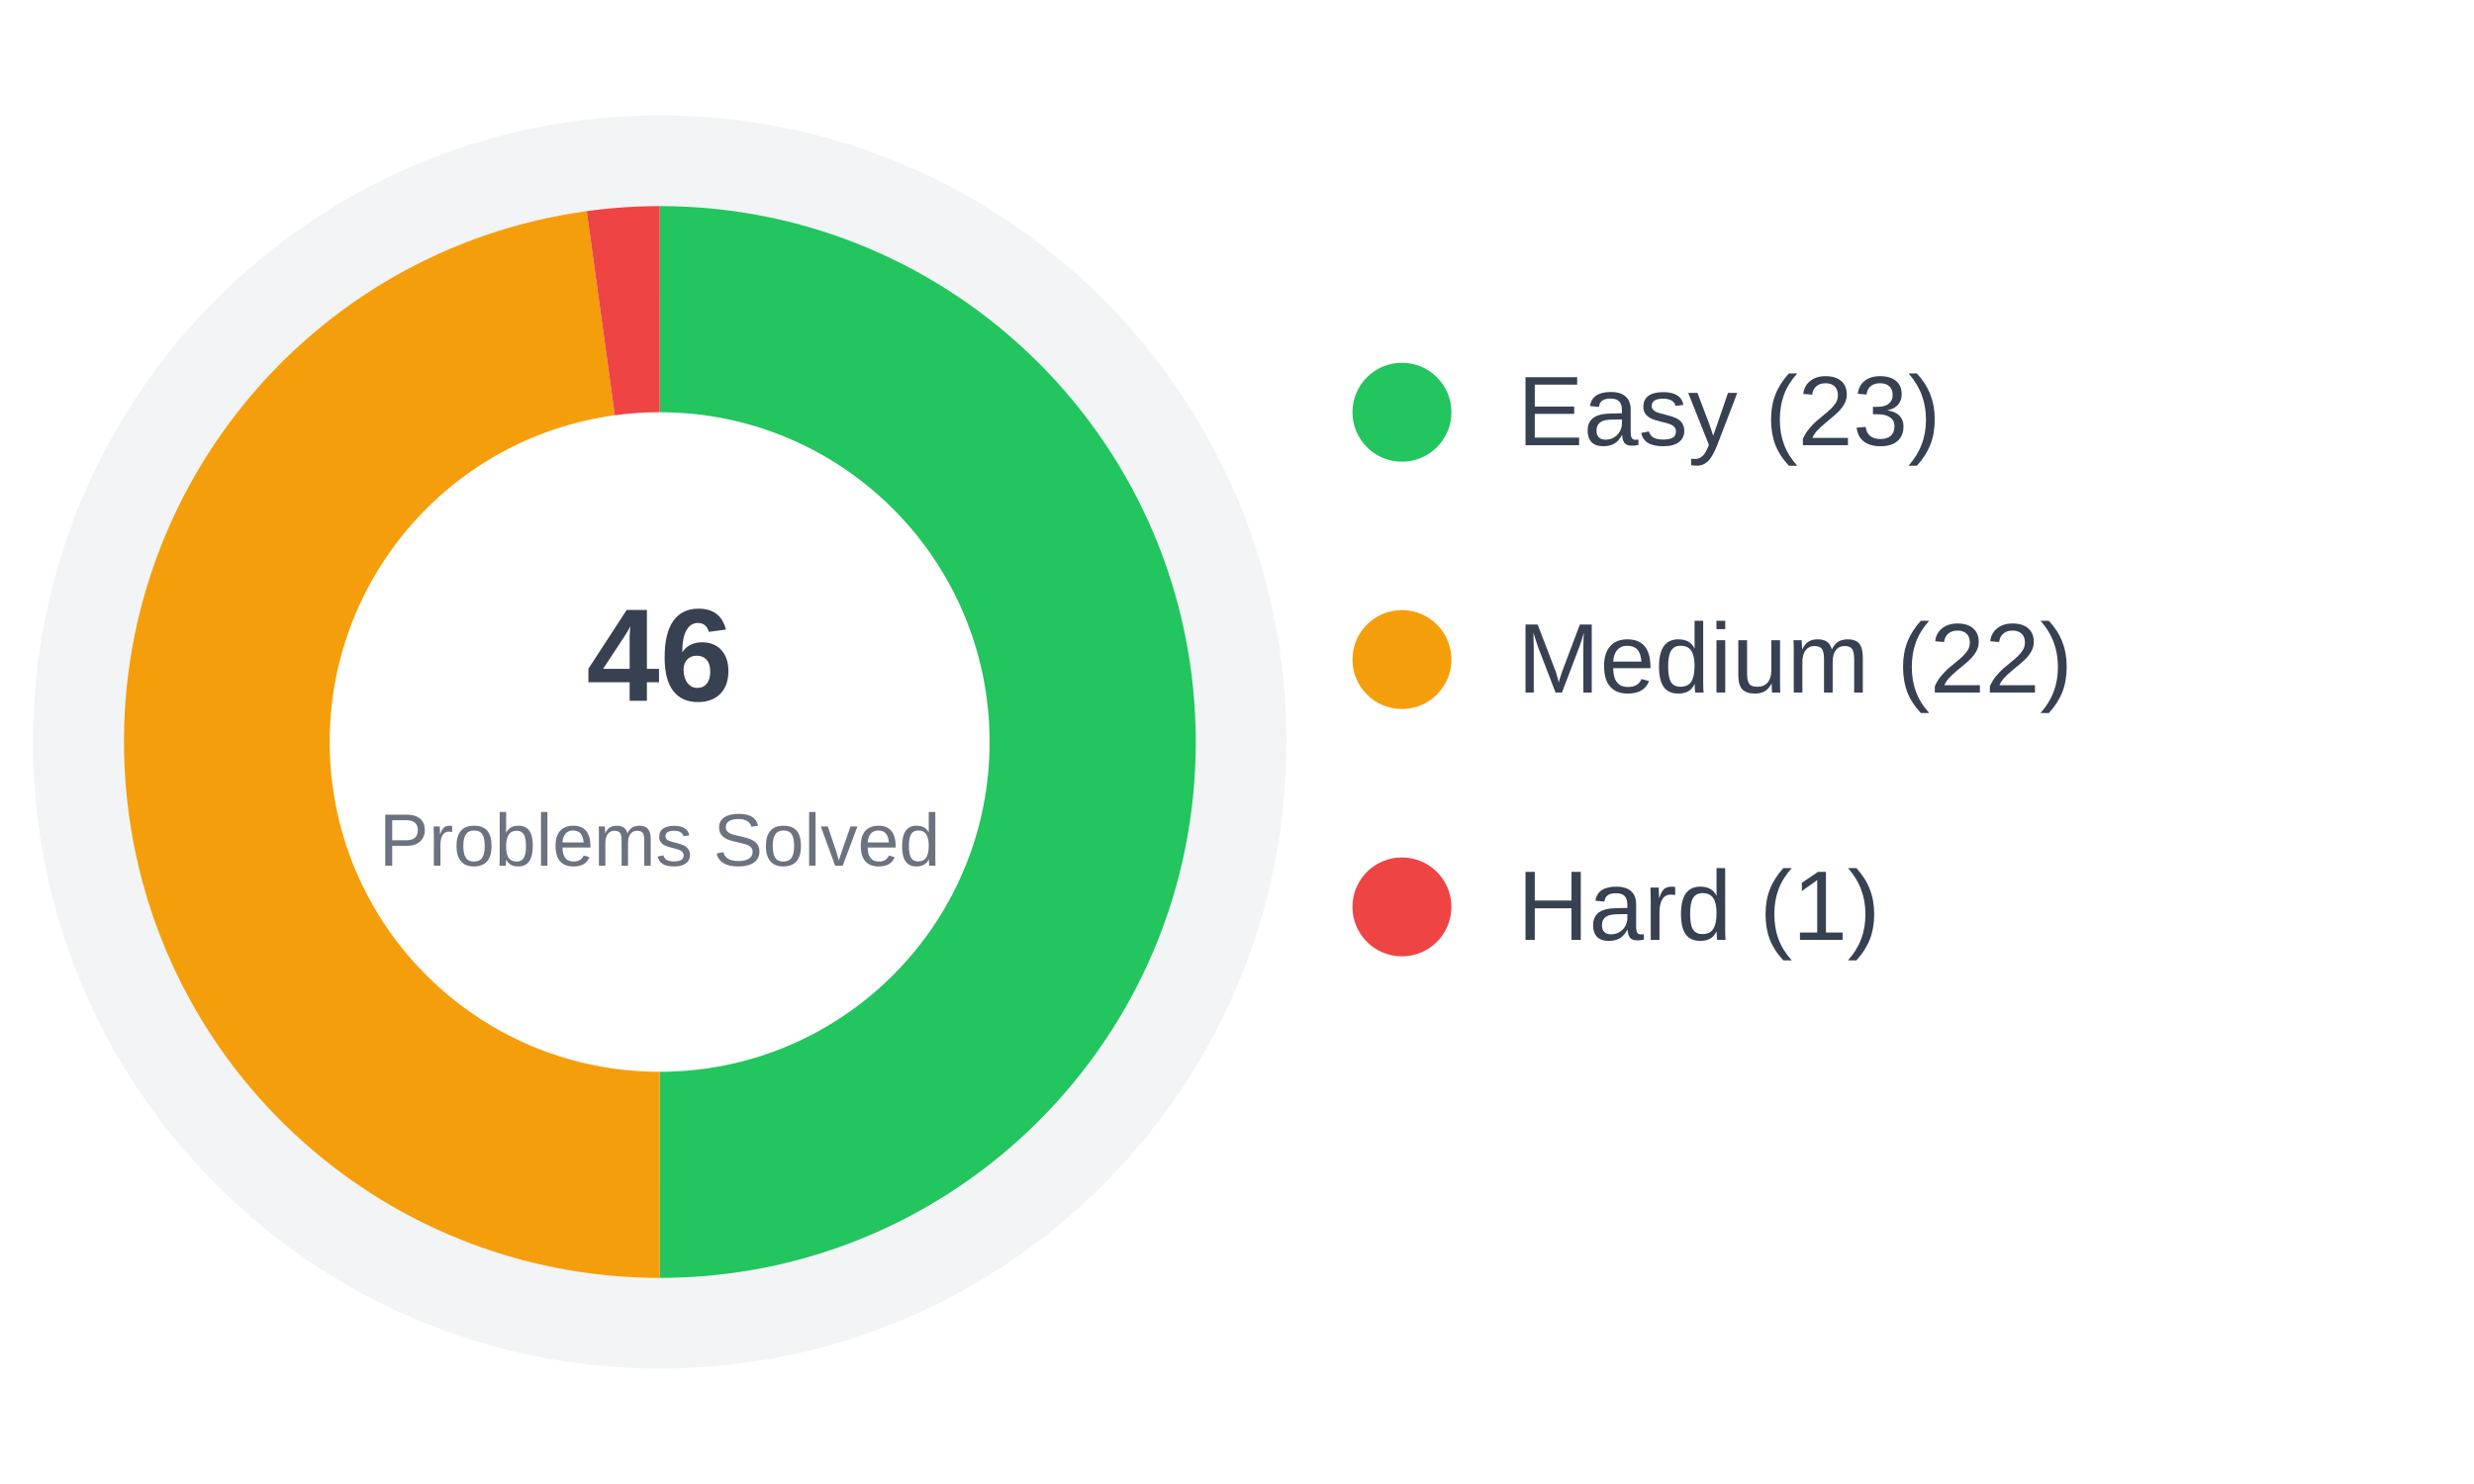
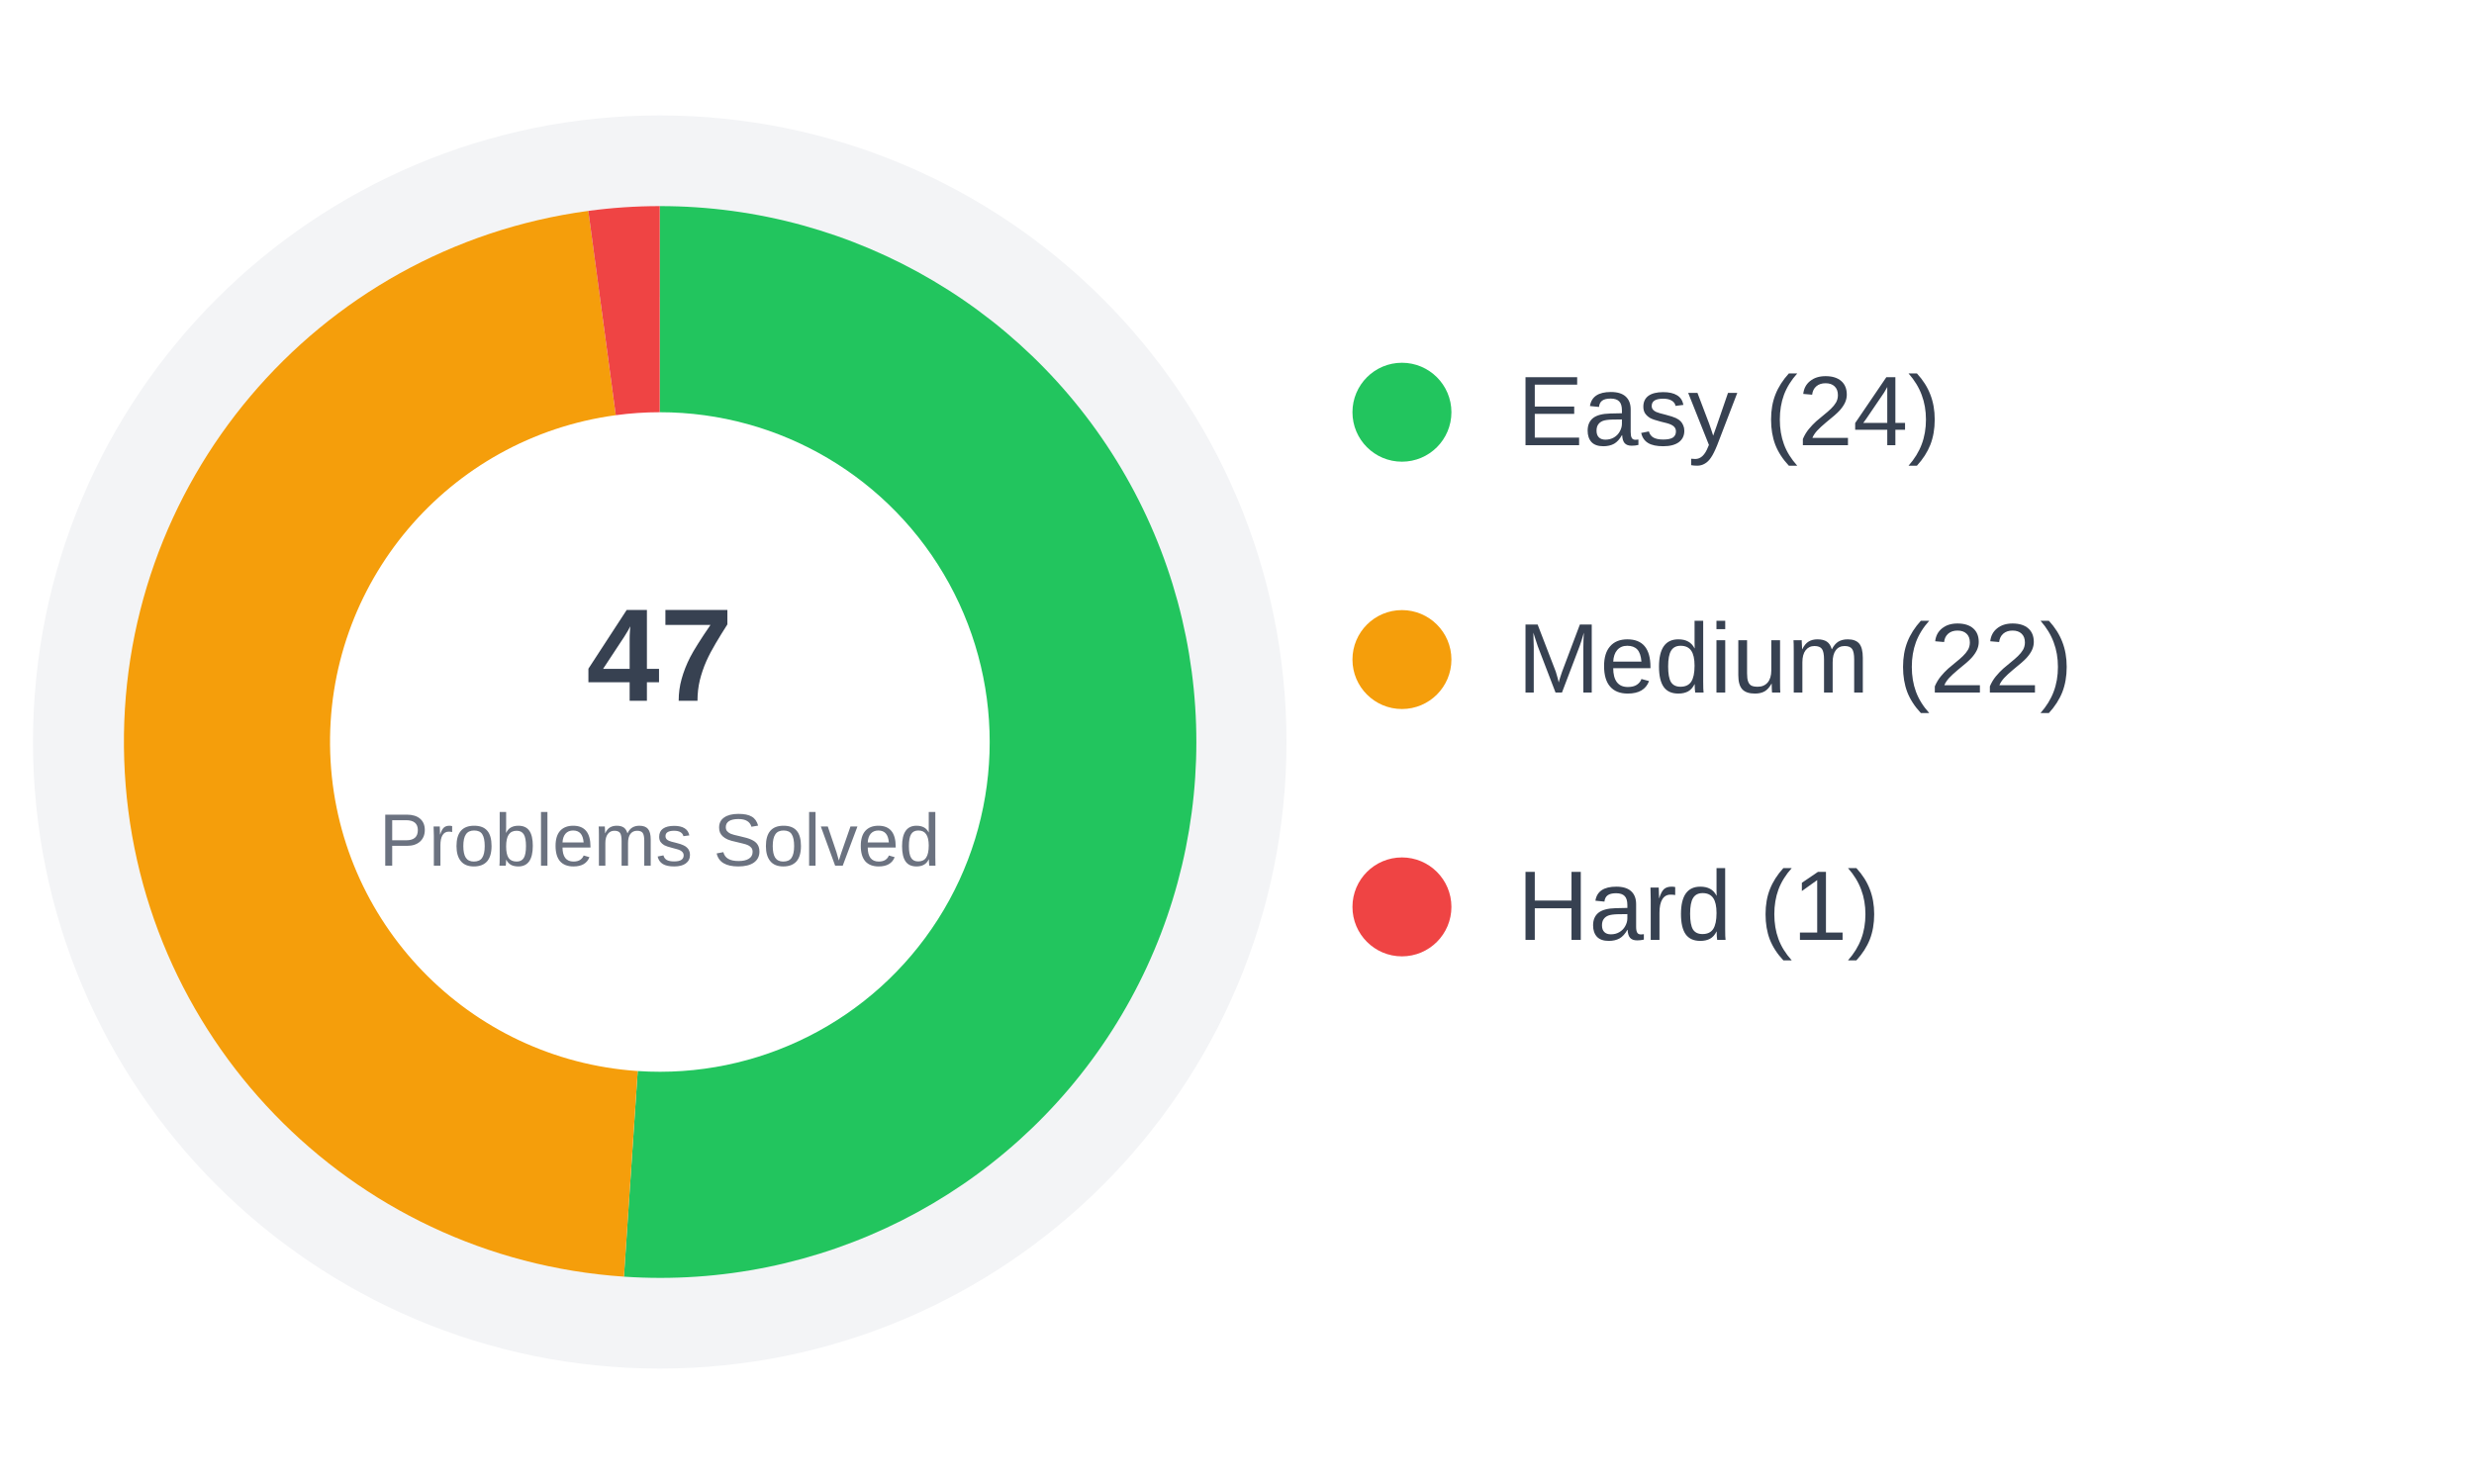
<svg xmlns="http://www.w3.org/2000/svg" width="300" height="180" viewBox="0 0 300 180">
  <style>
    .bg-ring { stroke: #f3f4f6; }
    .text-primary { fill: #374151; }
    .text-secondary { fill: #6b7280; }

    @media (prefers-color-scheme: dark) {
      .bg-ring { stroke: #374151; }
      .text-primary { fill: #f9fafb; }
      .text-secondary { fill: #9ca3af; }
    }
  </style>
  <circle cx="80" cy="90" r="65" fill="none" class="bg-ring" stroke-width="22" />
-   <path d="M 80.00 25.00 A 65 65 0 0 1 80.00 155.00 L 80.00 130.00 A 40 40 0 0 0 80.00 50.00 Z" fill="#22c55e" />
-   <path d="M 80.00 155.00 A 65 65 0 0 1 71.15 25.61 L 74.55 50.37 A 40 40 0 0 0 80.00 130.00 Z" fill="#f59e0b" />
-   <path d="M 71.15 25.61 A 65 65 0 0 1 80.00 25.00 L 80.00 50.00 A 40 40 0 0 0 74.55 50.37 Z" fill="#ef4444" />
+   <path d="M 80.00 25.00 A 65 65 0 1 1 75.66 154.85 L 77.33 129.91 A 40 40 0 1 0 80.00 50.00 Z" fill="#22c55e" />
+   <path d="M 75.66 154.85 A 65 65 0 0 1 71.34 25.58 L 74.67 50.36 A 40 40 0 0 0 77.33 129.91 Z" fill="#f59e0b" />
+   <path d="M 71.34 25.58 A 65 65 0 0 1 80.00 25.00 L 80.00 50.00 A 40 40 0 0 0 74.67 50.36 Z" fill="#ef4444" />
  <text x="80" y="85" text-anchor="middle" font-family="Arial, sans-serif" font-size="16" font-weight="bold" class="text-primary">
-     46
+     47
  </text>
  <text x="80" y="105" text-anchor="middle" font-family="Arial, sans-serif" font-size="9" class="text-secondary">
    Problems Solved
  </text>
  <g transform="translate(170, 50)">
    <circle cx="0" cy="0" r="6" fill="#22c55e" />
-     <text x="14" y="4" font-family="Arial, sans-serif" font-size="12" class="text-primary">Easy (23)</text>
+     <text x="14" y="4" font-family="Arial, sans-serif" font-size="12" class="text-primary">Easy (24)</text>
  </g>
  <g transform="translate(170, 80)">
    <circle cx="0" cy="0" r="6" fill="#f59e0b" />
    <text x="14" y="4" font-family="Arial, sans-serif" font-size="12" class="text-primary">Medium (22)</text>
  </g>
  <g transform="translate(170, 110)">
    <circle cx="0" cy="0" r="6" fill="#ef4444" />
    <text x="14" y="4" font-family="Arial, sans-serif" font-size="12" class="text-primary">Hard (1)</text>
  </g>
</svg>
